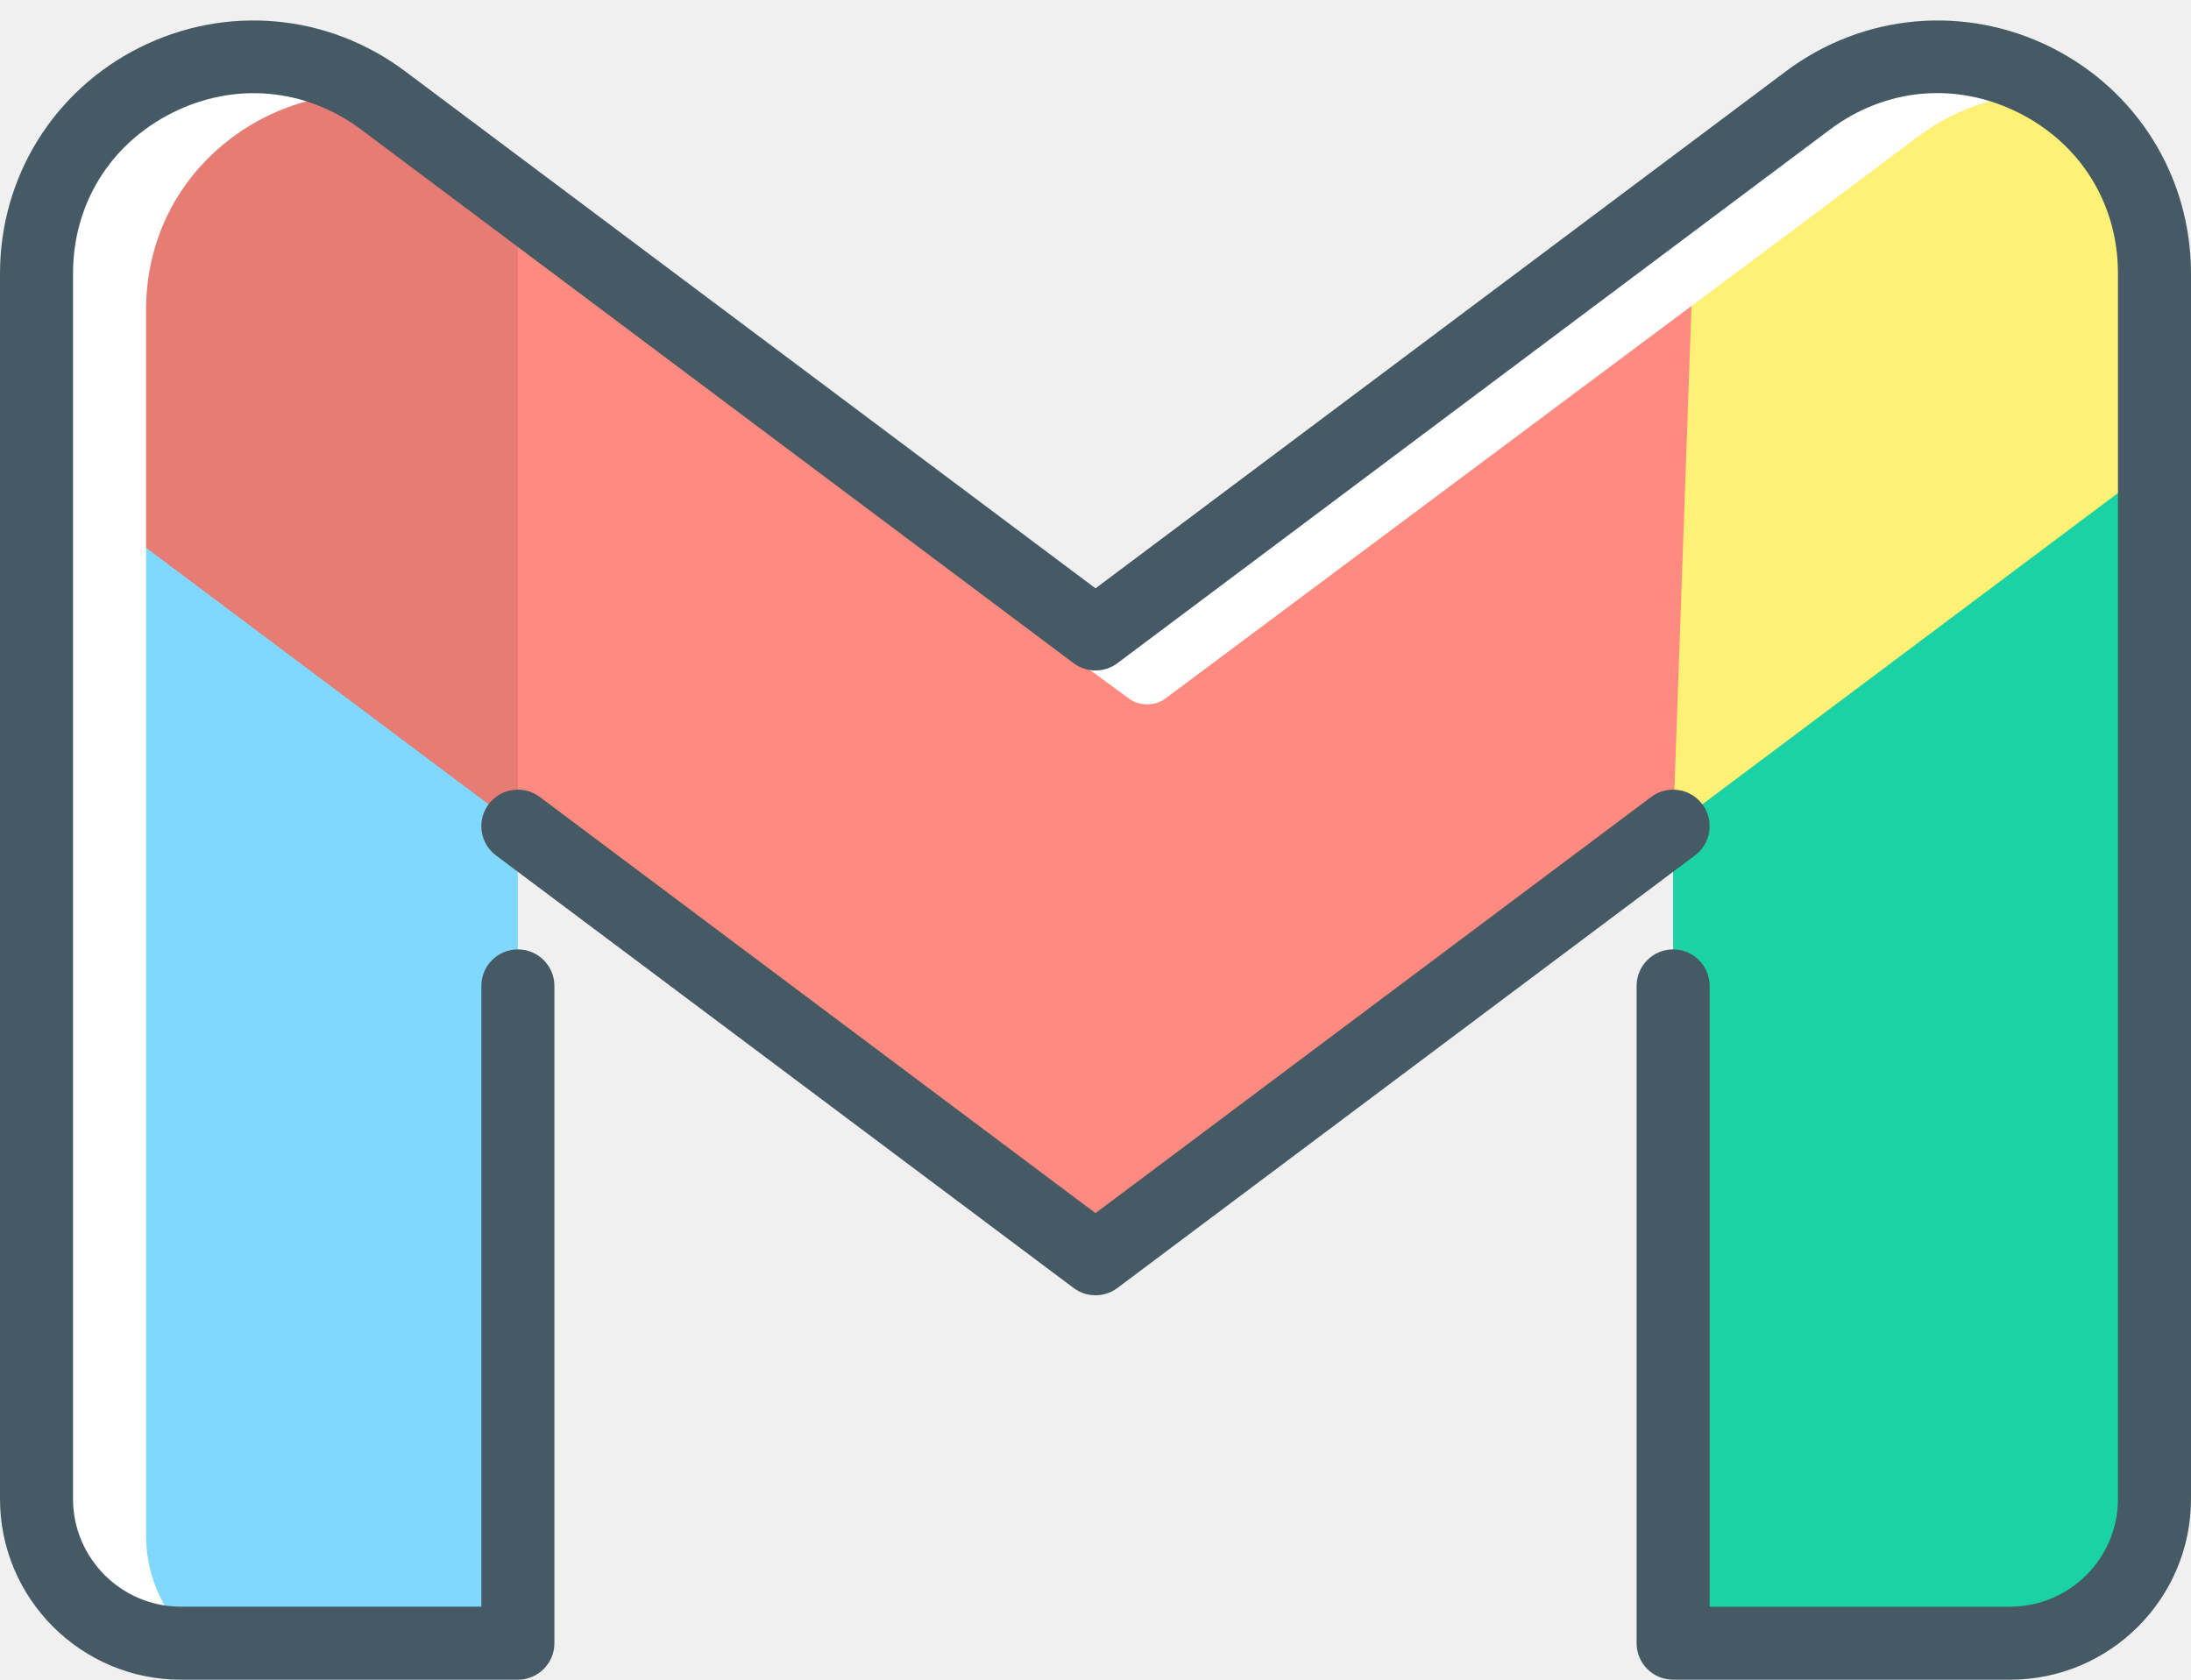
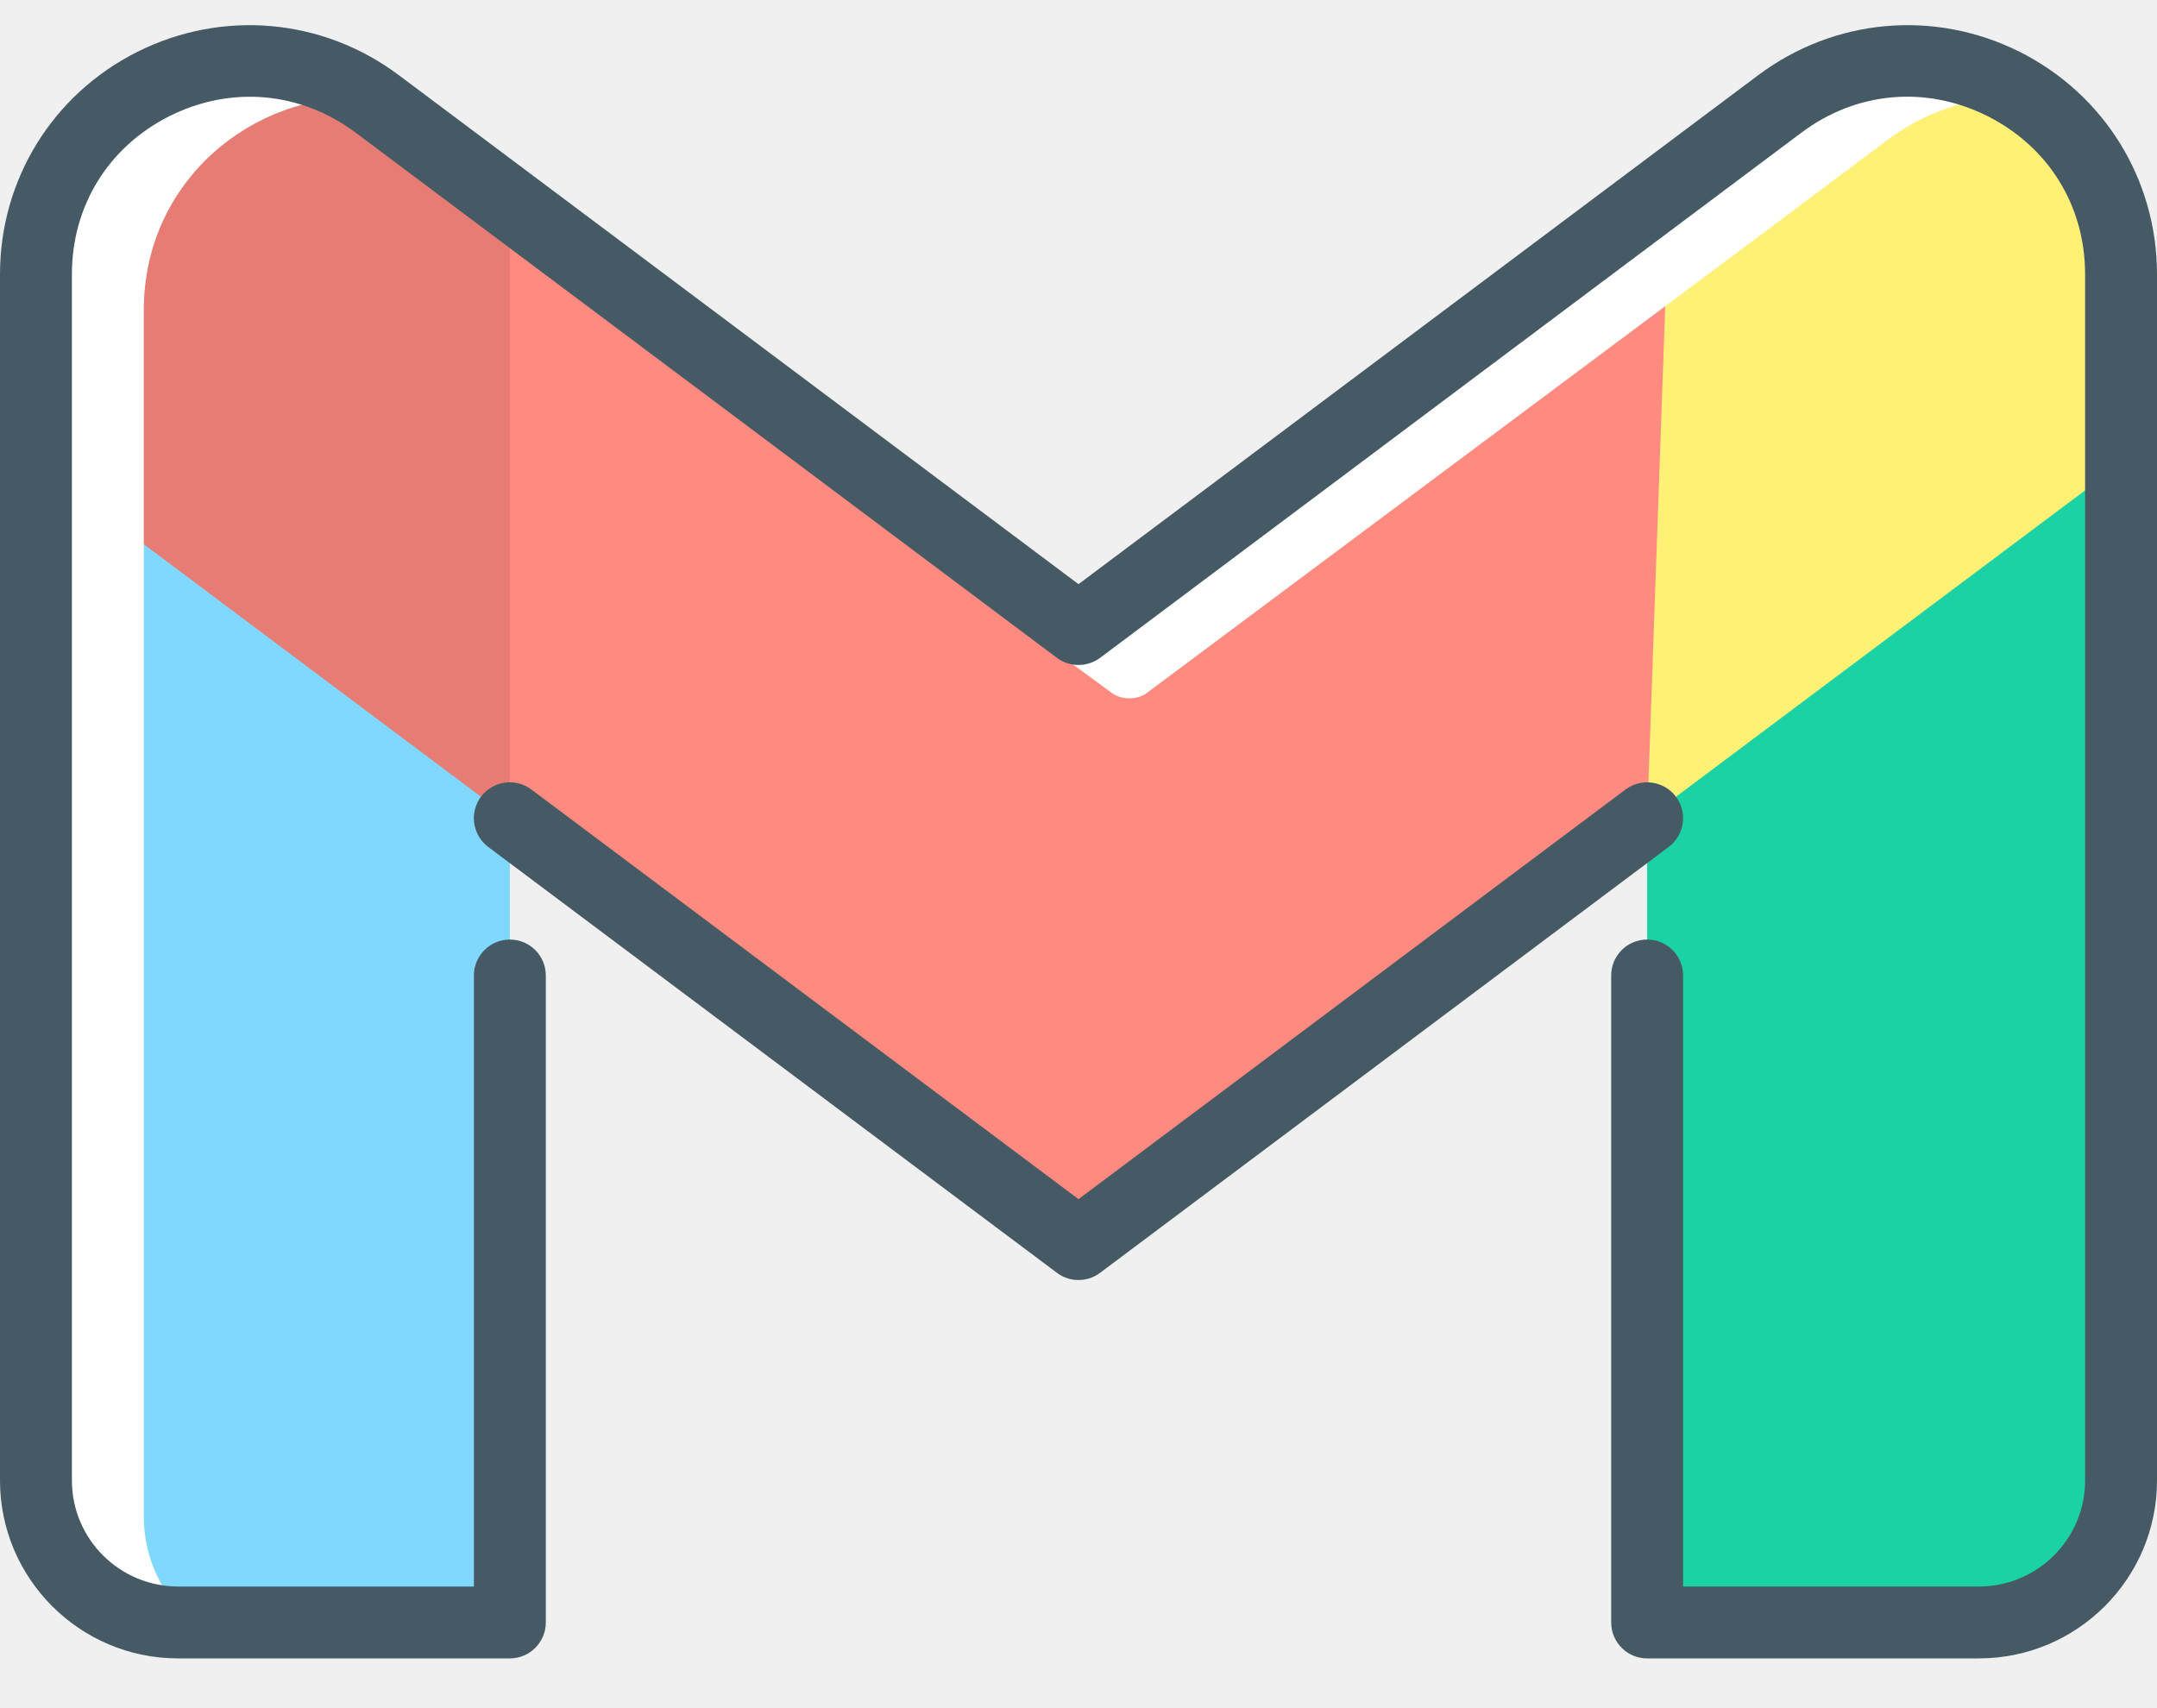
- <svg xmlns="http://www.w3.org/2000/svg" width="30" height="23" viewBox="0 0 30 23" fill="none">
-   <path d="M2.477 22.5H7.091V11.313L0.5 5.75V20.525C0.5 21.617 1.386 22.5 2.477 22.5Z" fill="#80D8FF" />
-   <path d="M22.909 22.5H27.523C28.614 22.5 29.5 21.617 29.5 20.525L29.531 6L22.909 11.313V22.5Z" fill="#1AD2A4" />
-   <path d="M22.909 2.758V11.313L29.5 6.377V3.745C29.5 1.304 26.71 -0.089 24.754 1.375L22.909 2.758Z" fill="#FFF176" />
-   <path d="M7.091 11.313L6.563 2.313L15 8.68L23.219 2.531L22.909 11.313L15 17.236L7.091 11.313Z" fill="#FF8A80" />
-   <path d="M0.5 3.745V6.377L7.091 11.313V2.758L5.246 1.375C3.29 -0.089 0.5 1.304 0.5 3.745Z" fill="#E67C73" />
-   <path d="M15.468 9.572C15.602 9.67 15.818 9.668 15.95 9.57L24.408 3.259L26.253 1.876C26.853 1.427 27.531 1.249 28.183 1.285C27.202 0.633 25.848 0.557 24.753 1.376L22.908 2.759L15 8.68L14.809 9.09L15.468 9.572Z" fill="white" />
-   <path d="M2 21.025V6.877V4.245C2 2.442 3.521 1.216 5.104 1.285C3.158 -0.015 0.5 1.361 0.5 3.745V6.377V20.525C0.5 21.616 1.386 22.5 2.477 22.5H2.674C2.264 22.138 2 21.615 2 21.025Z" fill="white" />
-   <path d="M27.523 23H22.909C22.633 23 22.409 22.776 22.409 22.5V13.5C22.409 13.224 22.633 13 22.909 13C23.185 13 23.409 13.224 23.409 13.5V22H27.523C28.337 22 29 21.338 29 20.525V3.745C29 2.793 28.491 1.971 27.64 1.544C26.786 1.116 25.819 1.202 25.055 1.775L15.3 9.081C15.122 9.214 14.878 9.214 14.7 9.081L4.946 1.775C4.181 1.204 3.214 1.117 2.36 1.544C1.509 1.971 1 2.793 1 3.745V20.525C1 21.338 1.663 22 2.477 22H6.591V13.5C6.591 13.224 6.815 13 7.091 13C7.367 13 7.591 13.224 7.591 13.5V22.5C7.591 22.776 7.367 23 7.091 23H2.477C1.111 23 0 21.89 0 20.525V3.745C0 2.427 0.733 1.241 1.913 0.65C3.096 0.059 4.487 0.183 5.546 0.975L15 8.056L24.455 0.975C25.514 0.183 26.906 0.059 28.088 0.65C29.267 1.241 30 2.427 30 3.745V20.525C30 21.89 28.889 23 27.523 23Z" fill="#455A64" />
-   <path d="M15 17.736C14.895 17.736 14.789 17.703 14.7 17.636L6.791 11.713C6.57 11.547 6.525 11.234 6.69 11.013C6.856 10.793 7.169 10.746 7.39 10.912L15 16.611L22.609 10.912C22.83 10.747 23.144 10.792 23.309 11.013C23.475 11.234 23.429 11.548 23.208 11.713L15.3 17.636C15.211 17.703 15.105 17.736 15 17.736Z" fill="#455A64" />
+ <svg xmlns="http://www.w3.org/2000/svg" width="24" height="19" viewBox="0 0 24 19" fill="none">
+   <path d="M1.982 18.056H5.673V9.106L0.4 4.656V16.476C0.4 17.35 1.109 18.056 1.982 18.056Z" fill="#80D8FF" />
+   <path d="M18.327 18.056H22.018C22.891 18.056 23.6 17.35 23.6 16.476L23.625 4.856L18.327 9.106V18.056Z" fill="#1AD2A4" />
+   <path d="M18.327 2.263V9.107L23.6 5.158V3.052C23.6 1.099 21.368 -0.015 19.803 1.156L18.327 2.263Z" fill="#FFF176" />
+   <path d="M5.673 9.106L5.25 1.906L12 7L18.575 2.081L18.327 9.106L12 13.845L5.673 9.106Z" fill="#FF8A80" />
+   <path d="M0.4 3.052V5.158L5.673 9.107V2.263L4.197 1.156C2.632 -0.015 0.4 1.099 0.4 3.052Z" fill="#E67C73" />
+   <path d="M12.374 7.714C12.482 7.792 12.654 7.791 12.76 7.712L19.526 2.663L21.002 1.557C21.482 1.198 22.025 1.055 22.546 1.084C21.762 0.563 20.678 0.502 19.802 1.157L18.326 2.263L12 7L11.847 7.328L12.374 7.714Z" fill="white" />
+   <path d="M1.6 16.876V5.558V3.452C1.6 2.01 2.817 1.029 4.083 1.084C2.526 0.044 0.4 1.145 0.4 3.052V5.158V16.476C0.4 17.349 1.109 18.056 1.982 18.056H2.139C1.811 17.766 1.6 17.348 1.6 16.876Z" fill="white" />
+   <path d="M22.018 18.456H18.327C18.106 18.456 17.927 18.277 17.927 18.056V10.856C17.927 10.635 18.106 10.456 18.327 10.456C18.548 10.456 18.727 10.635 18.727 10.856V17.656H22.018C22.67 17.656 23.2 17.127 23.2 16.476V3.052C23.2 2.29 22.793 1.633 22.112 1.291C21.429 0.949 20.655 1.018 20.044 1.476L12.24 7.321C12.098 7.427 11.902 7.427 11.76 7.321L3.957 1.476C3.345 1.019 2.571 0.95 1.888 1.291C1.207 1.633 0.8 2.29 0.8 3.052V16.476C0.8 17.127 1.33 17.656 1.982 17.656H5.273V10.856C5.273 10.635 5.452 10.456 5.673 10.456C5.894 10.456 6.073 10.635 6.073 10.856V18.056C6.073 18.277 5.894 18.456 5.673 18.456H1.982C0.889 18.456 0 17.568 0 16.476V3.052C0 1.998 0.586 1.049 1.53 0.576C2.477 0.103 3.59 0.202 4.437 0.836L12 6.501L19.564 0.836C20.411 0.202 21.525 0.103 22.47 0.576C23.414 1.049 24 1.998 24 3.052V16.476C24 17.568 23.111 18.456 22.018 18.456Z" fill="#455A64" />
+   <path d="M12 14.245C11.916 14.245 11.831 14.219 11.76 14.165L5.433 9.426C5.256 9.294 5.22 9.043 5.352 8.866C5.485 8.69 5.735 8.653 5.912 8.786L12 13.345L18.087 8.786C18.264 8.654 18.515 8.69 18.647 8.866C18.78 9.043 18.743 9.294 18.566 9.426L12.24 14.165C12.169 14.219 12.084 14.245 12 14.245Z" fill="#455A64" />
</svg>
